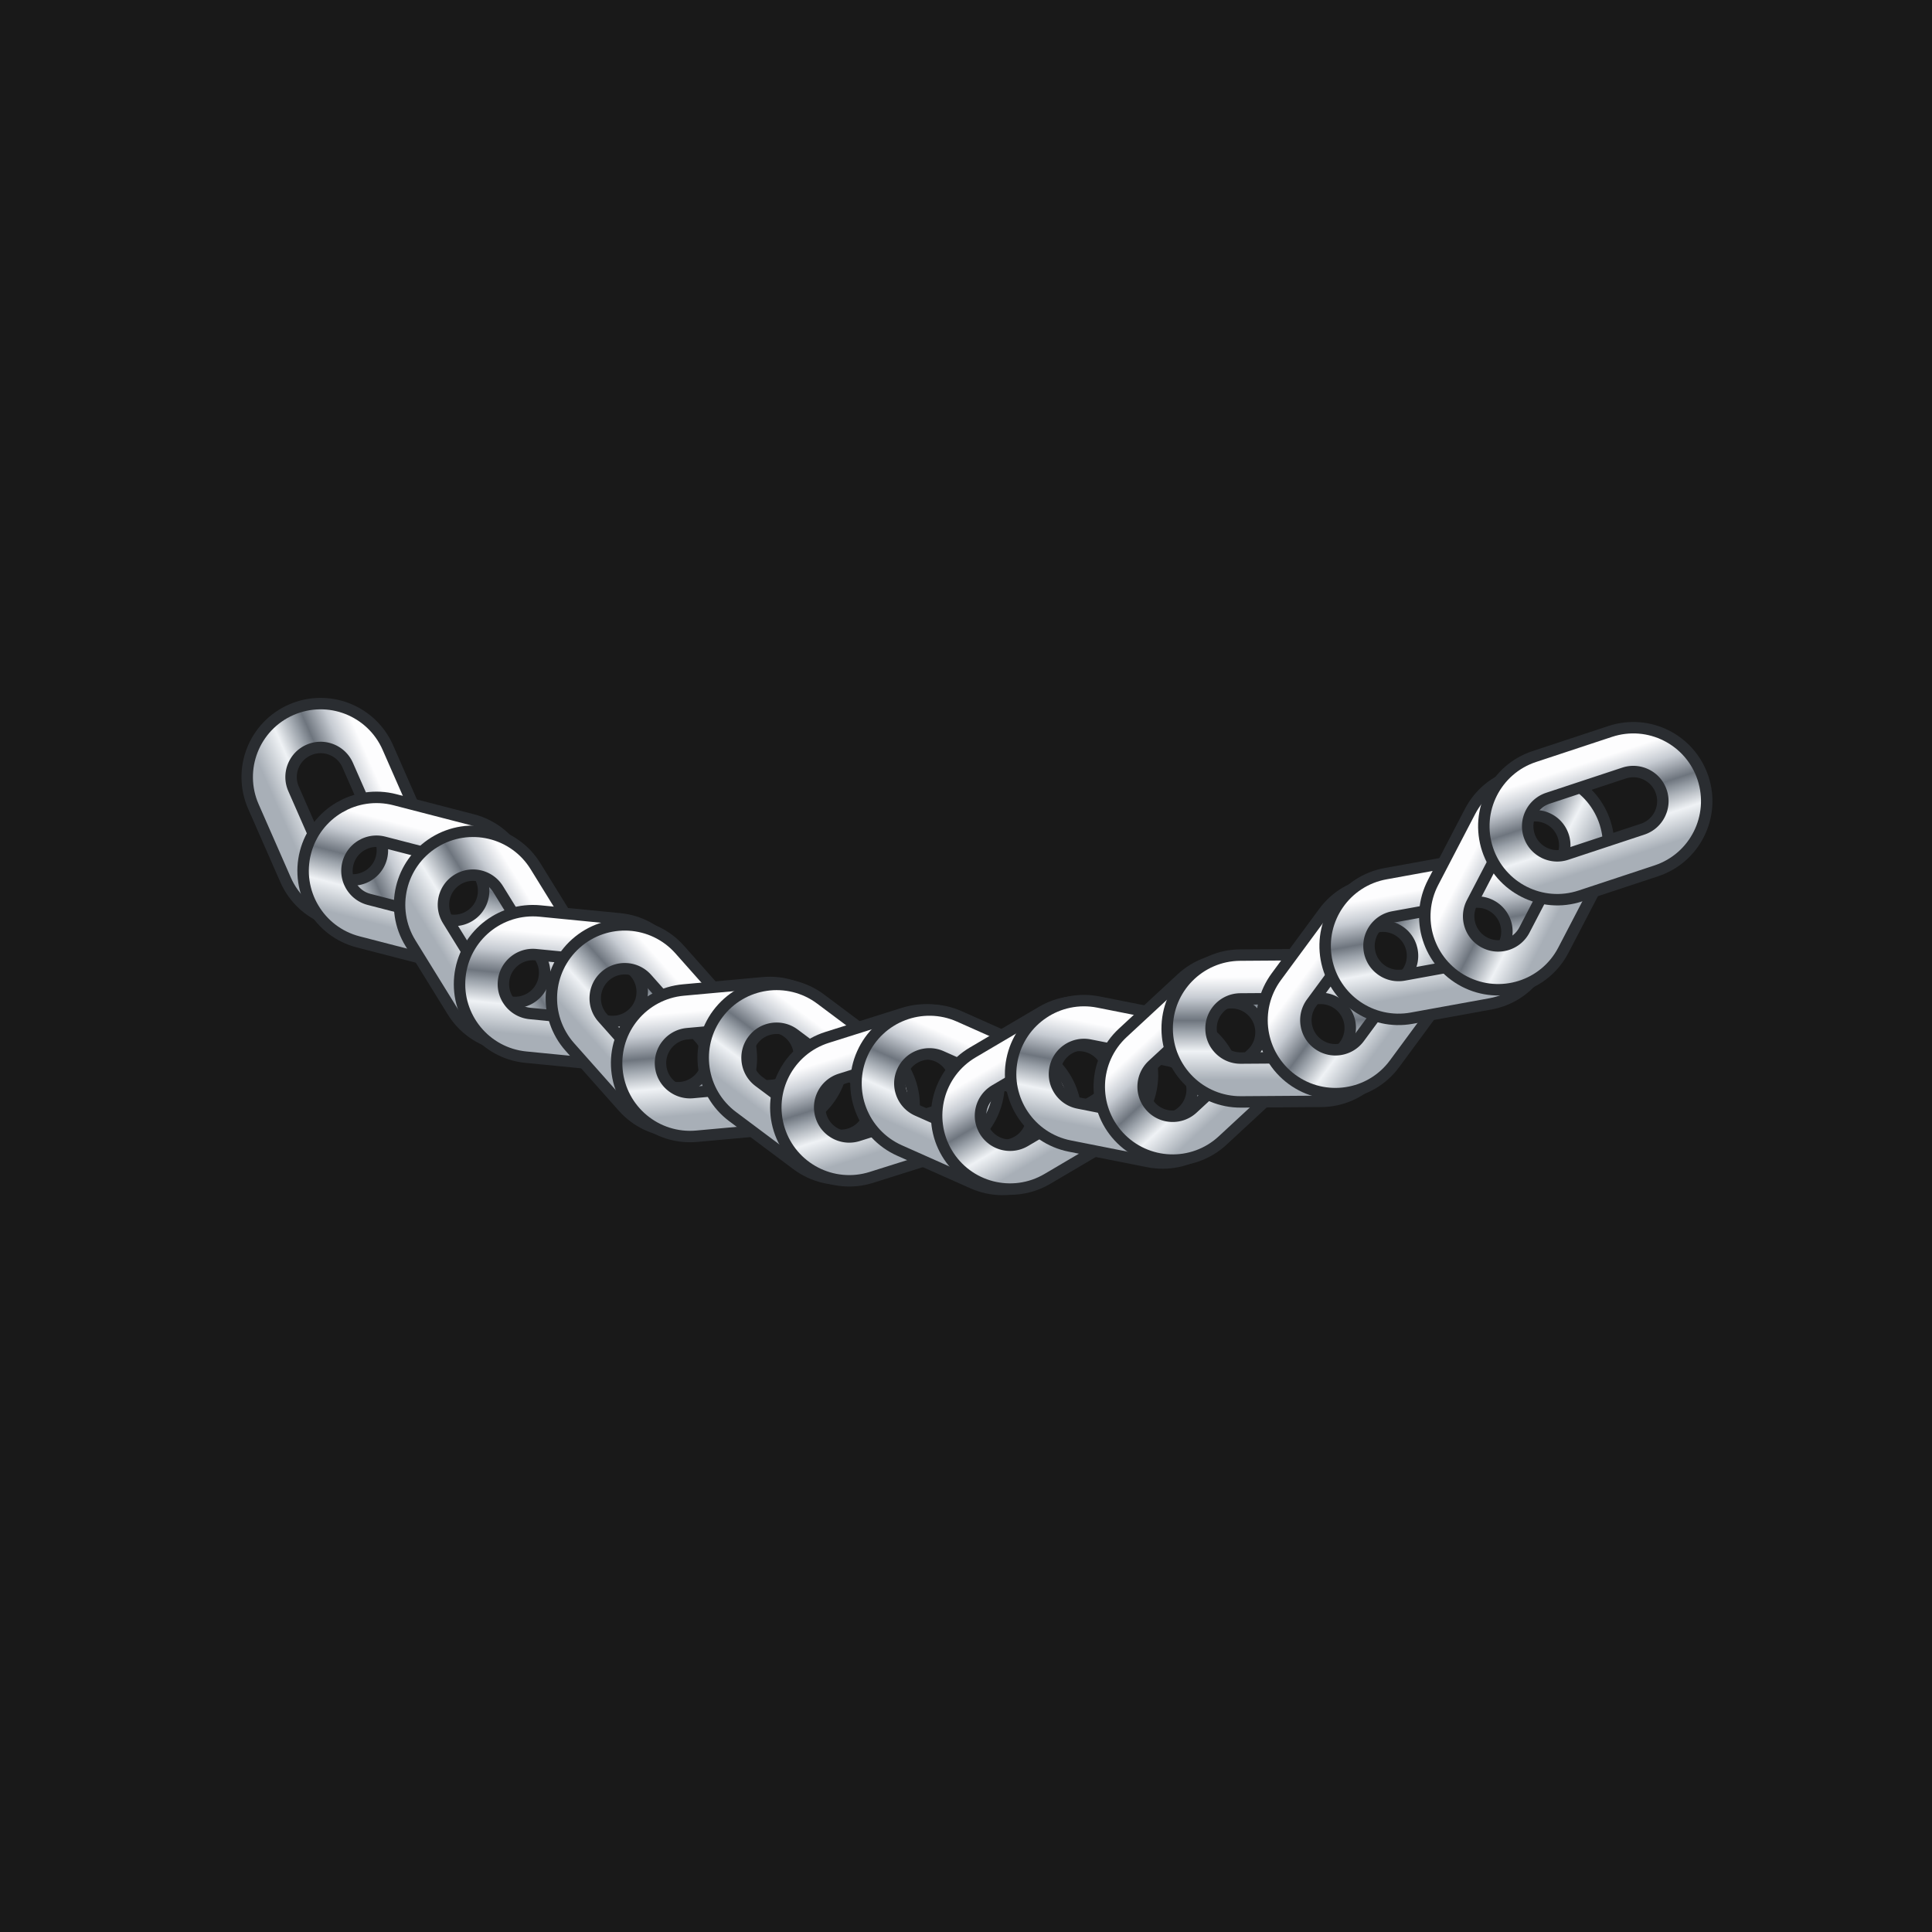
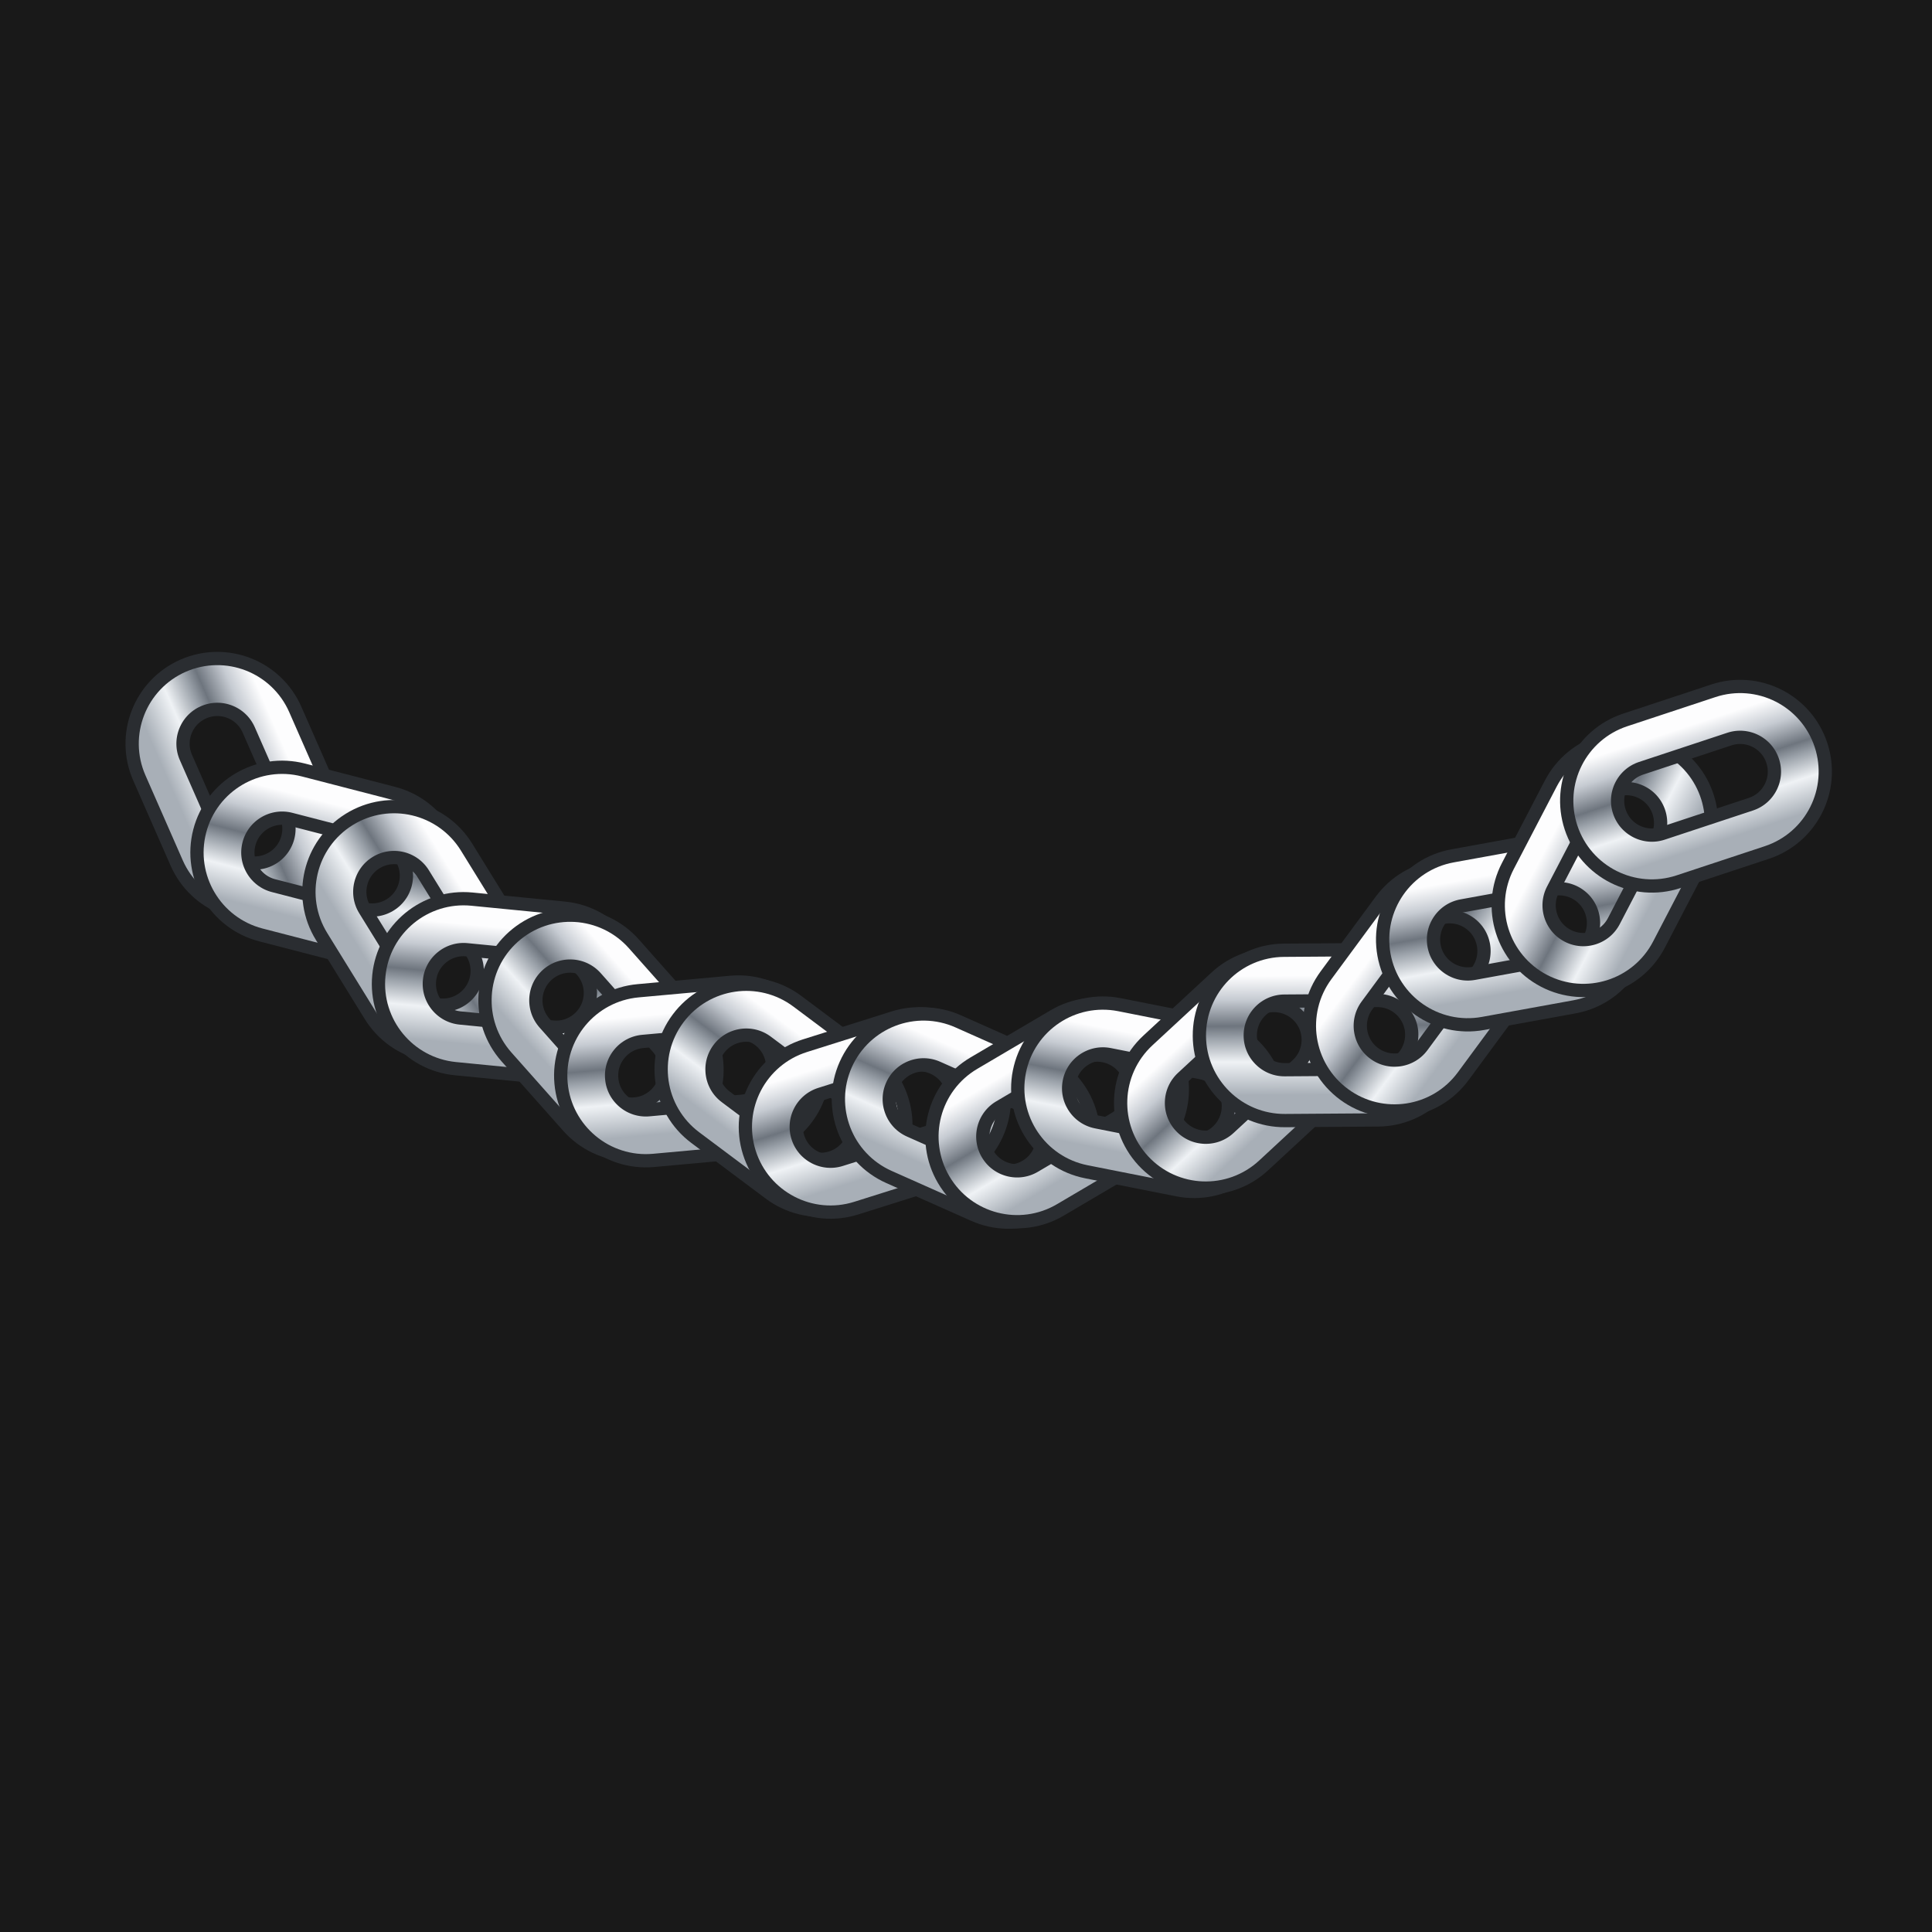
<svg xmlns="http://www.w3.org/2000/svg" viewBox="0 0 1000 1000" width="1000" height="1000" role="img" aria-label="Corrente cubana em aço">
  <defs>
-     <linearGradient id="vidro94" x1="0" y1="0" x2="1" y2="0">
+     <linearGradient id="vidro398" x1="0" y1="0" x2="1" y2="0">
      <stop offset="0" stop-color="#FFFFFF" stop-opacity=".55" />
      <stop offset="0.18" stop-color="#FFFFFF" stop-opacity=".1" />
      <stop offset="0.5" stop-color="#000000" stop-opacity=".08" />
      <stop offset="0.82" stop-color="#FFFFFF" stop-opacity=".22" />
      <stop offset="1" stop-color="#000000" stop-opacity=".12" />
    </linearGradient>
-     <linearGradient id="aco94" x1="0" y1="0" x2="0" y2="1">
+     <linearGradient id="aco398" x1="0" y1="0" x2="0" y2="1">
      <stop offset="0" stop-color="#FDFDFE" />
      <stop offset="0.2" stop-color="#C6CBD2" />
      <stop offset="0.42" stop-color="#6E757E" />
      <stop offset="0.52" stop-color="#9AA1A9" />
      <stop offset="0.72" stop-color="#EFF2F5" />
      <stop offset="1" stop-color="#A8AFB7" />
    </linearGradient>
-     <radialGradient id="chao94" cx="50%" cy="50%" r="50%">
+     <radialGradient id="chao398" cx="50%" cy="50%" r="50%">
      <stop offset="0" stop-color="#000000" stop-opacity=".16" />
      <stop offset="1" stop-color="#000000" stop-opacity="0" />
    </radialGradient>
-     <filter id="borra94" x="-30%" y="-30%" width="160%" height="160%">
+     <filter id="borra398" x="-30%" y="-30%" width="160%" height="160%">
      <feGaussianBlur stdDeviation="16" />
    </filter>
  </defs>
  <rect width="1000" height="1000" fill="#191919" />
-   <g transform="translate(500 510) scale(0.987)">
+   <g transform="translate(500 510) scale(1.145)">
    <g>
      <g transform="translate(-330.0 -90.0) rotate(66.3)">
        <rect x="-48" y="-27" width="96" height="54" rx="27" fill="none" stroke="#2A2D31" stroke-width="29" />
-         <rect x="-48" y="-27" width="96" height="54" rx="27" fill="none" stroke="url(#aco94)" stroke-width="17" />
+         <rect x="-48" y="-27" width="96" height="54" rx="27" fill="none" stroke="url(#aco398)" stroke-width="17" />
      </g>
      <g transform="translate(-288.8 -54.8) rotate(14.5)">
        <rect x="-48" y="-27" width="96" height="54" rx="27" fill="none" stroke="#2A2D31" stroke-width="29" />
-         <rect x="-48" y="-27" width="96" height="54" rx="27" fill="none" stroke="url(#aco94)" stroke-width="17" />
+         <rect x="-48" y="-27" width="96" height="54" rx="27" fill="none" stroke="url(#aco398)" stroke-width="17" />
      </g>
      <g transform="translate(-247.5 -24.4) rotate(58.3)">
        <rect x="-48" y="-27" width="96" height="54" rx="27" fill="none" stroke="#2A2D31" stroke-width="29" />
-         <rect x="-48" y="-27" width="96" height="54" rx="27" fill="none" stroke="url(#aco94)" stroke-width="17" />
+         <rect x="-48" y="-27" width="96" height="54" rx="27" fill="none" stroke="url(#aco398)" stroke-width="17" />
      </g>
      <g transform="translate(-206.2 1.4) rotate(5.6)">
        <rect x="-48" y="-27" width="96" height="54" rx="27" fill="none" stroke="#2A2D31" stroke-width="29" />
-         <rect x="-48" y="-27" width="96" height="54" rx="27" fill="none" stroke="url(#aco94)" stroke-width="17" />
+         <rect x="-48" y="-27" width="96" height="54" rx="27" fill="none" stroke="url(#aco398)" stroke-width="17" />
      </g>
      <g transform="translate(-165.0 22.5) rotate(48.4)">
        <rect x="-48" y="-27" width="96" height="54" rx="27" fill="none" stroke="#2A2D31" stroke-width="29" />
-         <rect x="-48" y="-27" width="96" height="54" rx="27" fill="none" stroke="url(#aco94)" stroke-width="17" />
+         <rect x="-48" y="-27" width="96" height="54" rx="27" fill="none" stroke="url(#aco398)" stroke-width="17" />
      </g>
      <g transform="translate(-123.8 38.9) rotate(-5.2)">
        <rect x="-48" y="-27" width="96" height="54" rx="27" fill="none" stroke="#2A2D31" stroke-width="29" />
-         <rect x="-48" y="-27" width="96" height="54" rx="27" fill="none" stroke="url(#aco94)" stroke-width="17" />
+         <rect x="-48" y="-27" width="96" height="54" rx="27" fill="none" stroke="url(#aco398)" stroke-width="17" />
      </g>
      <g transform="translate(-82.5 50.6) rotate(36.8)">
        <rect x="-48" y="-27" width="96" height="54" rx="27" fill="none" stroke="#2A2D31" stroke-width="29" />
-         <rect x="-48" y="-27" width="96" height="54" rx="27" fill="none" stroke="url(#aco94)" stroke-width="17" />
+         <rect x="-48" y="-27" width="96" height="54" rx="27" fill="none" stroke="url(#aco398)" stroke-width="17" />
      </g>
      <g transform="translate(-41.2 57.7) rotate(-17.5)">
        <rect x="-48" y="-27" width="96" height="54" rx="27" fill="none" stroke="#2A2D31" stroke-width="29" />
-         <rect x="-48" y="-27" width="96" height="54" rx="27" fill="none" stroke="url(#aco94)" stroke-width="17" />
+         <rect x="-48" y="-27" width="96" height="54" rx="27" fill="none" stroke="url(#aco398)" stroke-width="17" />
      </g>
      <g transform="translate(0.0 60.0) rotate(24.0)">
        <rect x="-48" y="-27" width="96" height="54" rx="27" fill="none" stroke="#2A2D31" stroke-width="29" />
-         <rect x="-48" y="-27" width="96" height="54" rx="27" fill="none" stroke="url(#aco94)" stroke-width="17" />
+         <rect x="-48" y="-27" width="96" height="54" rx="27" fill="none" stroke="url(#aco398)" stroke-width="17" />
      </g>
      <g transform="translate(41.2 57.7) rotate(-30.5)">
        <rect x="-48" y="-27" width="96" height="54" rx="27" fill="none" stroke="#2A2D31" stroke-width="29" />
-         <rect x="-48" y="-27" width="96" height="54" rx="27" fill="none" stroke="url(#aco94)" stroke-width="17" />
+         <rect x="-48" y="-27" width="96" height="54" rx="27" fill="none" stroke="url(#aco398)" stroke-width="17" />
      </g>
      <g transform="translate(82.5 50.6) rotate(11.2)">
        <rect x="-48" y="-27" width="96" height="54" rx="27" fill="none" stroke="#2A2D31" stroke-width="29" />
-         <rect x="-48" y="-27" width="96" height="54" rx="27" fill="none" stroke="url(#aco94)" stroke-width="17" />
+         <rect x="-48" y="-27" width="96" height="54" rx="27" fill="none" stroke="url(#aco398)" stroke-width="17" />
      </g>
      <g transform="translate(123.8 38.9) rotate(-42.8)">
        <rect x="-48" y="-27" width="96" height="54" rx="27" fill="none" stroke="#2A2D31" stroke-width="29" />
-         <rect x="-48" y="-27" width="96" height="54" rx="27" fill="none" stroke="url(#aco94)" stroke-width="17" />
+         <rect x="-48" y="-27" width="96" height="54" rx="27" fill="none" stroke="url(#aco398)" stroke-width="17" />
      </g>
      <g transform="translate(165.0 22.5) rotate(-0.4)">
        <rect x="-48" y="-27" width="96" height="54" rx="27" fill="none" stroke="#2A2D31" stroke-width="29" />
-         <rect x="-48" y="-27" width="96" height="54" rx="27" fill="none" stroke="url(#aco94)" stroke-width="17" />
+         <rect x="-48" y="-27" width="96" height="54" rx="27" fill="none" stroke="url(#aco398)" stroke-width="17" />
      </g>
      <g transform="translate(206.2 1.4) rotate(-53.6)">
        <rect x="-48" y="-27" width="96" height="54" rx="27" fill="none" stroke="#2A2D31" stroke-width="29" />
-         <rect x="-48" y="-27" width="96" height="54" rx="27" fill="none" stroke="url(#aco94)" stroke-width="17" />
+         <rect x="-48" y="-27" width="96" height="54" rx="27" fill="none" stroke="url(#aco398)" stroke-width="17" />
      </g>
      <g transform="translate(247.5 -24.4) rotate(-10.3)">
        <rect x="-48" y="-27" width="96" height="54" rx="27" fill="none" stroke="#2A2D31" stroke-width="29" />
-         <rect x="-48" y="-27" width="96" height="54" rx="27" fill="none" stroke="url(#aco94)" stroke-width="17" />
+         <rect x="-48" y="-27" width="96" height="54" rx="27" fill="none" stroke="url(#aco398)" stroke-width="17" />
      </g>
      <g transform="translate(288.8 -54.8) rotate(-62.5)">
        <rect x="-48" y="-27" width="96" height="54" rx="27" fill="none" stroke="#2A2D31" stroke-width="29" />
-         <rect x="-48" y="-27" width="96" height="54" rx="27" fill="none" stroke="url(#aco94)" stroke-width="17" />
+         <rect x="-48" y="-27" width="96" height="54" rx="27" fill="none" stroke="url(#aco398)" stroke-width="17" />
      </g>
      <g transform="translate(330.0 -90.0) rotate(-18.3)">
        <rect x="-48" y="-27" width="96" height="54" rx="27" fill="none" stroke="#2A2D31" stroke-width="29" />
-         <rect x="-48" y="-27" width="96" height="54" rx="27" fill="none" stroke="url(#aco94)" stroke-width="17" />
+         <rect x="-48" y="-27" width="96" height="54" rx="27" fill="none" stroke="url(#aco398)" stroke-width="17" />
      </g>
    </g>
  </g>
</svg>
